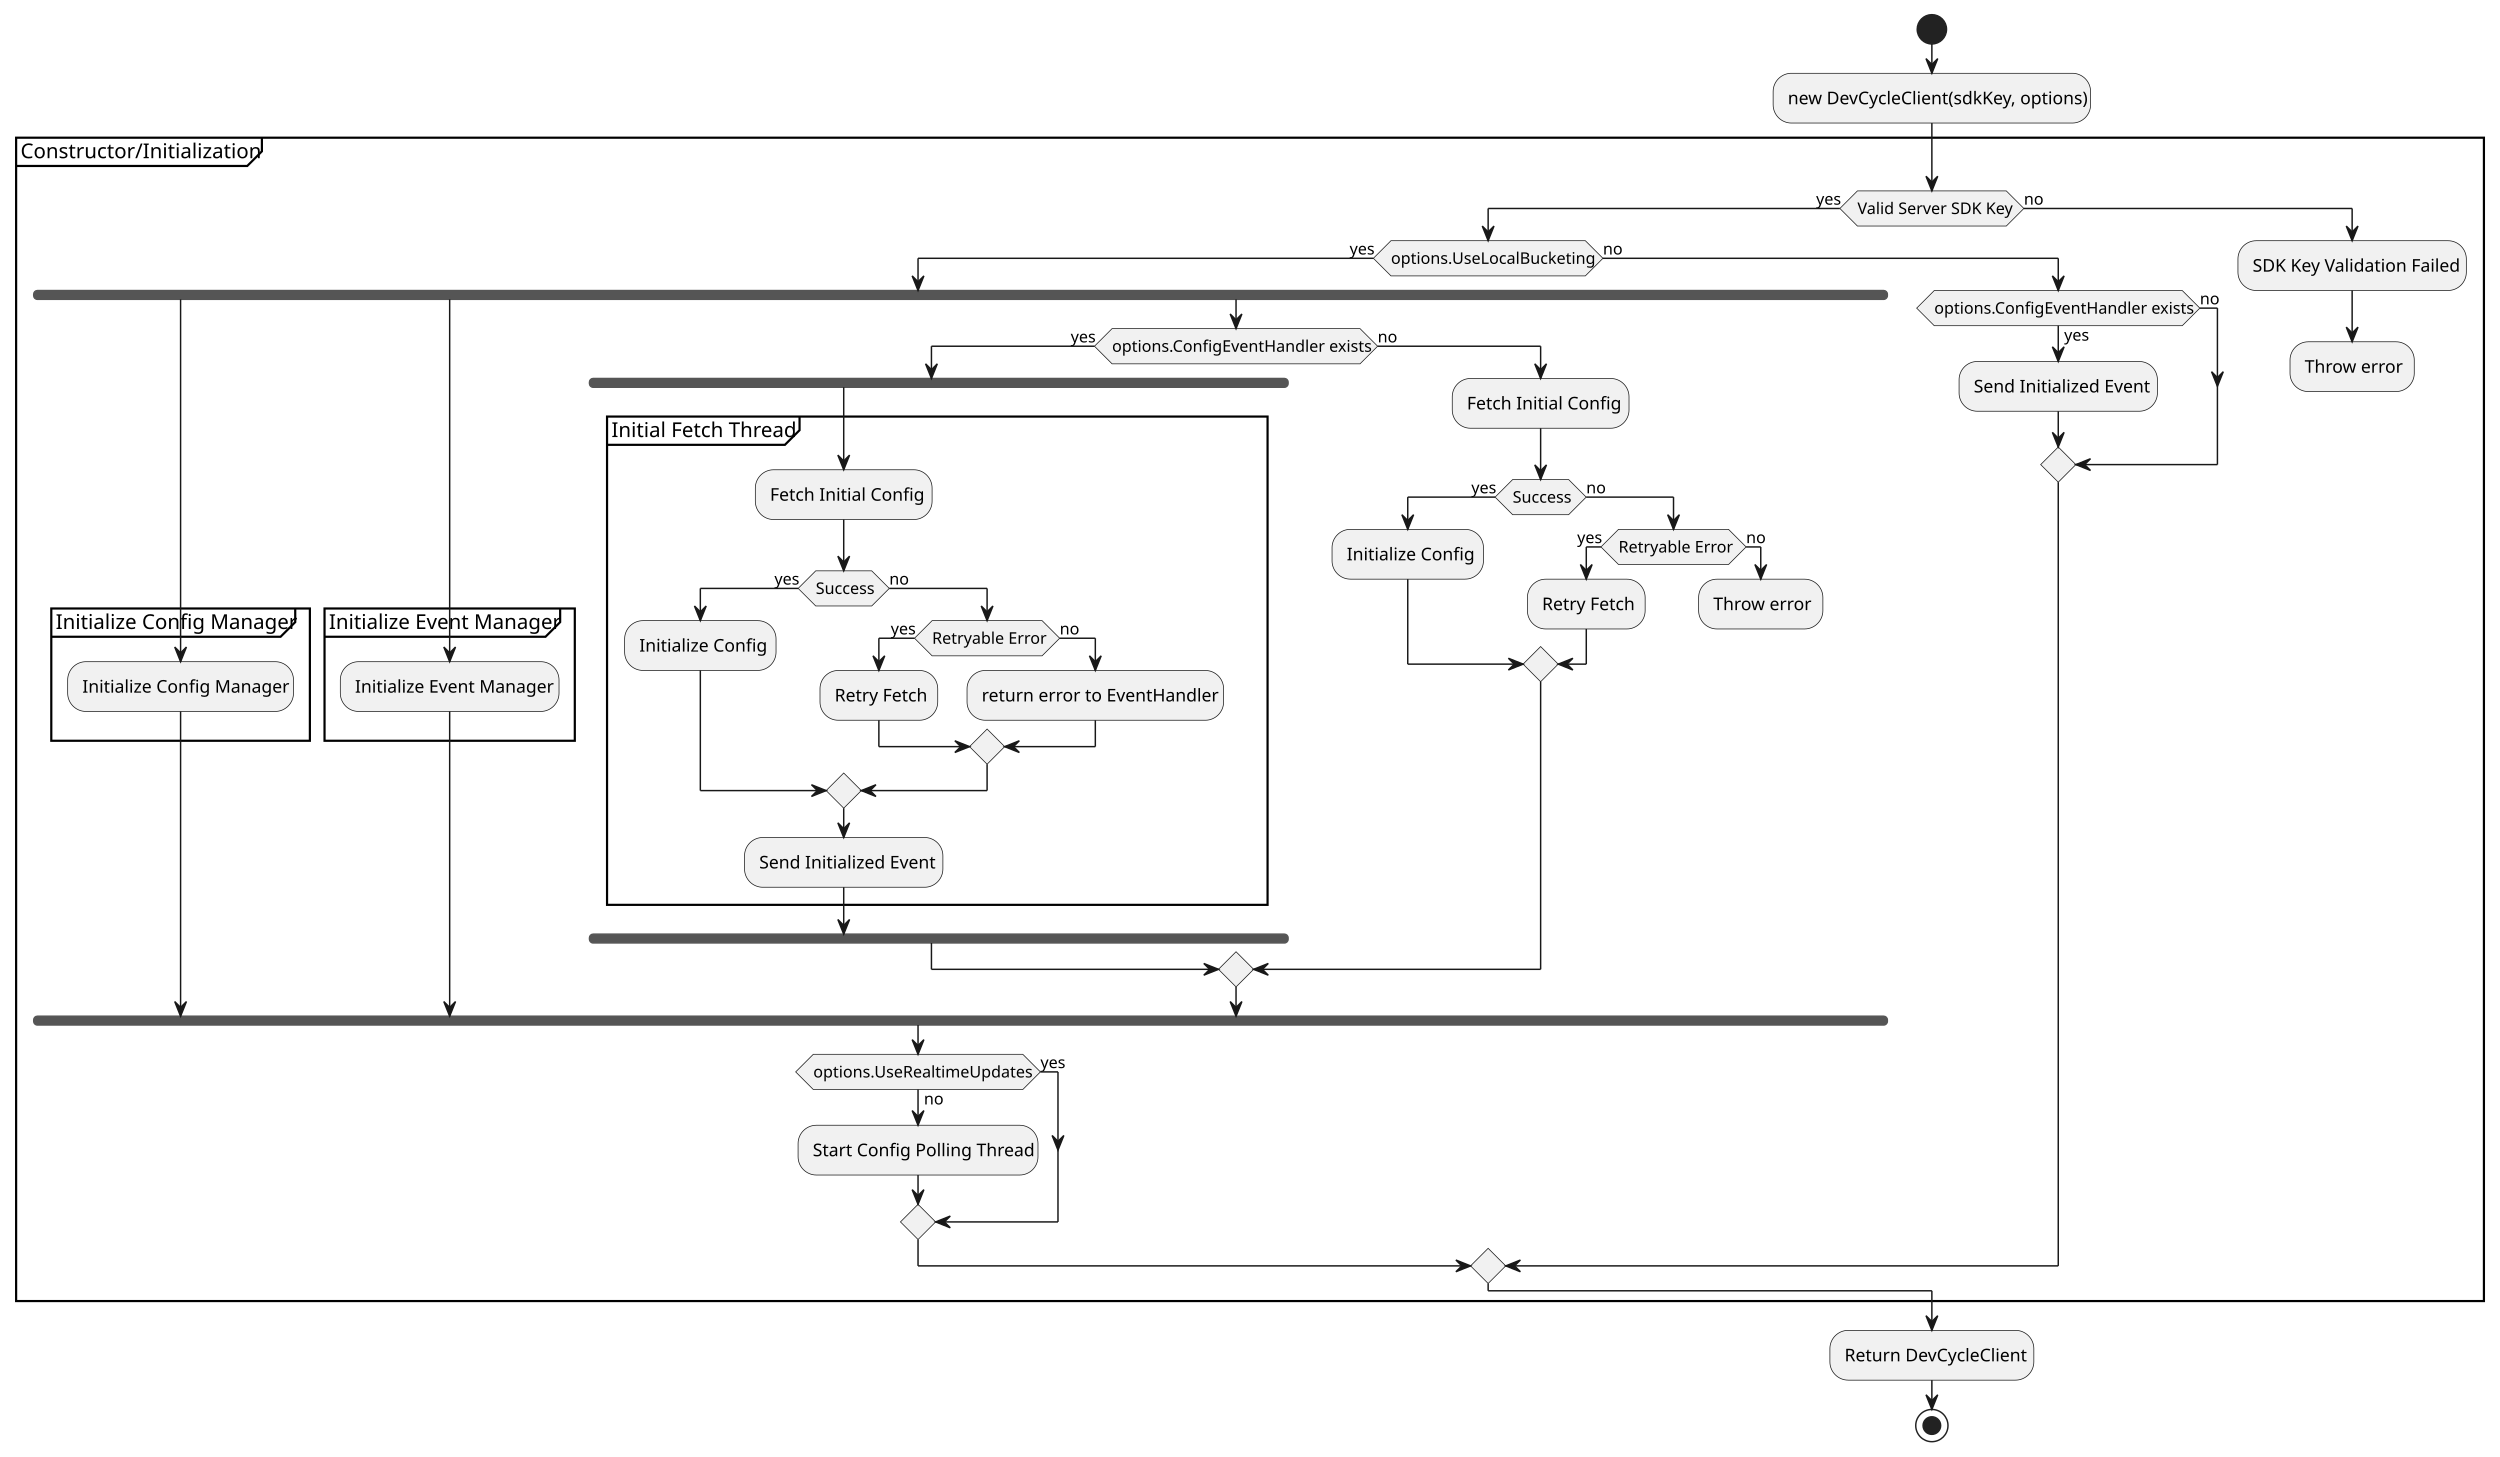
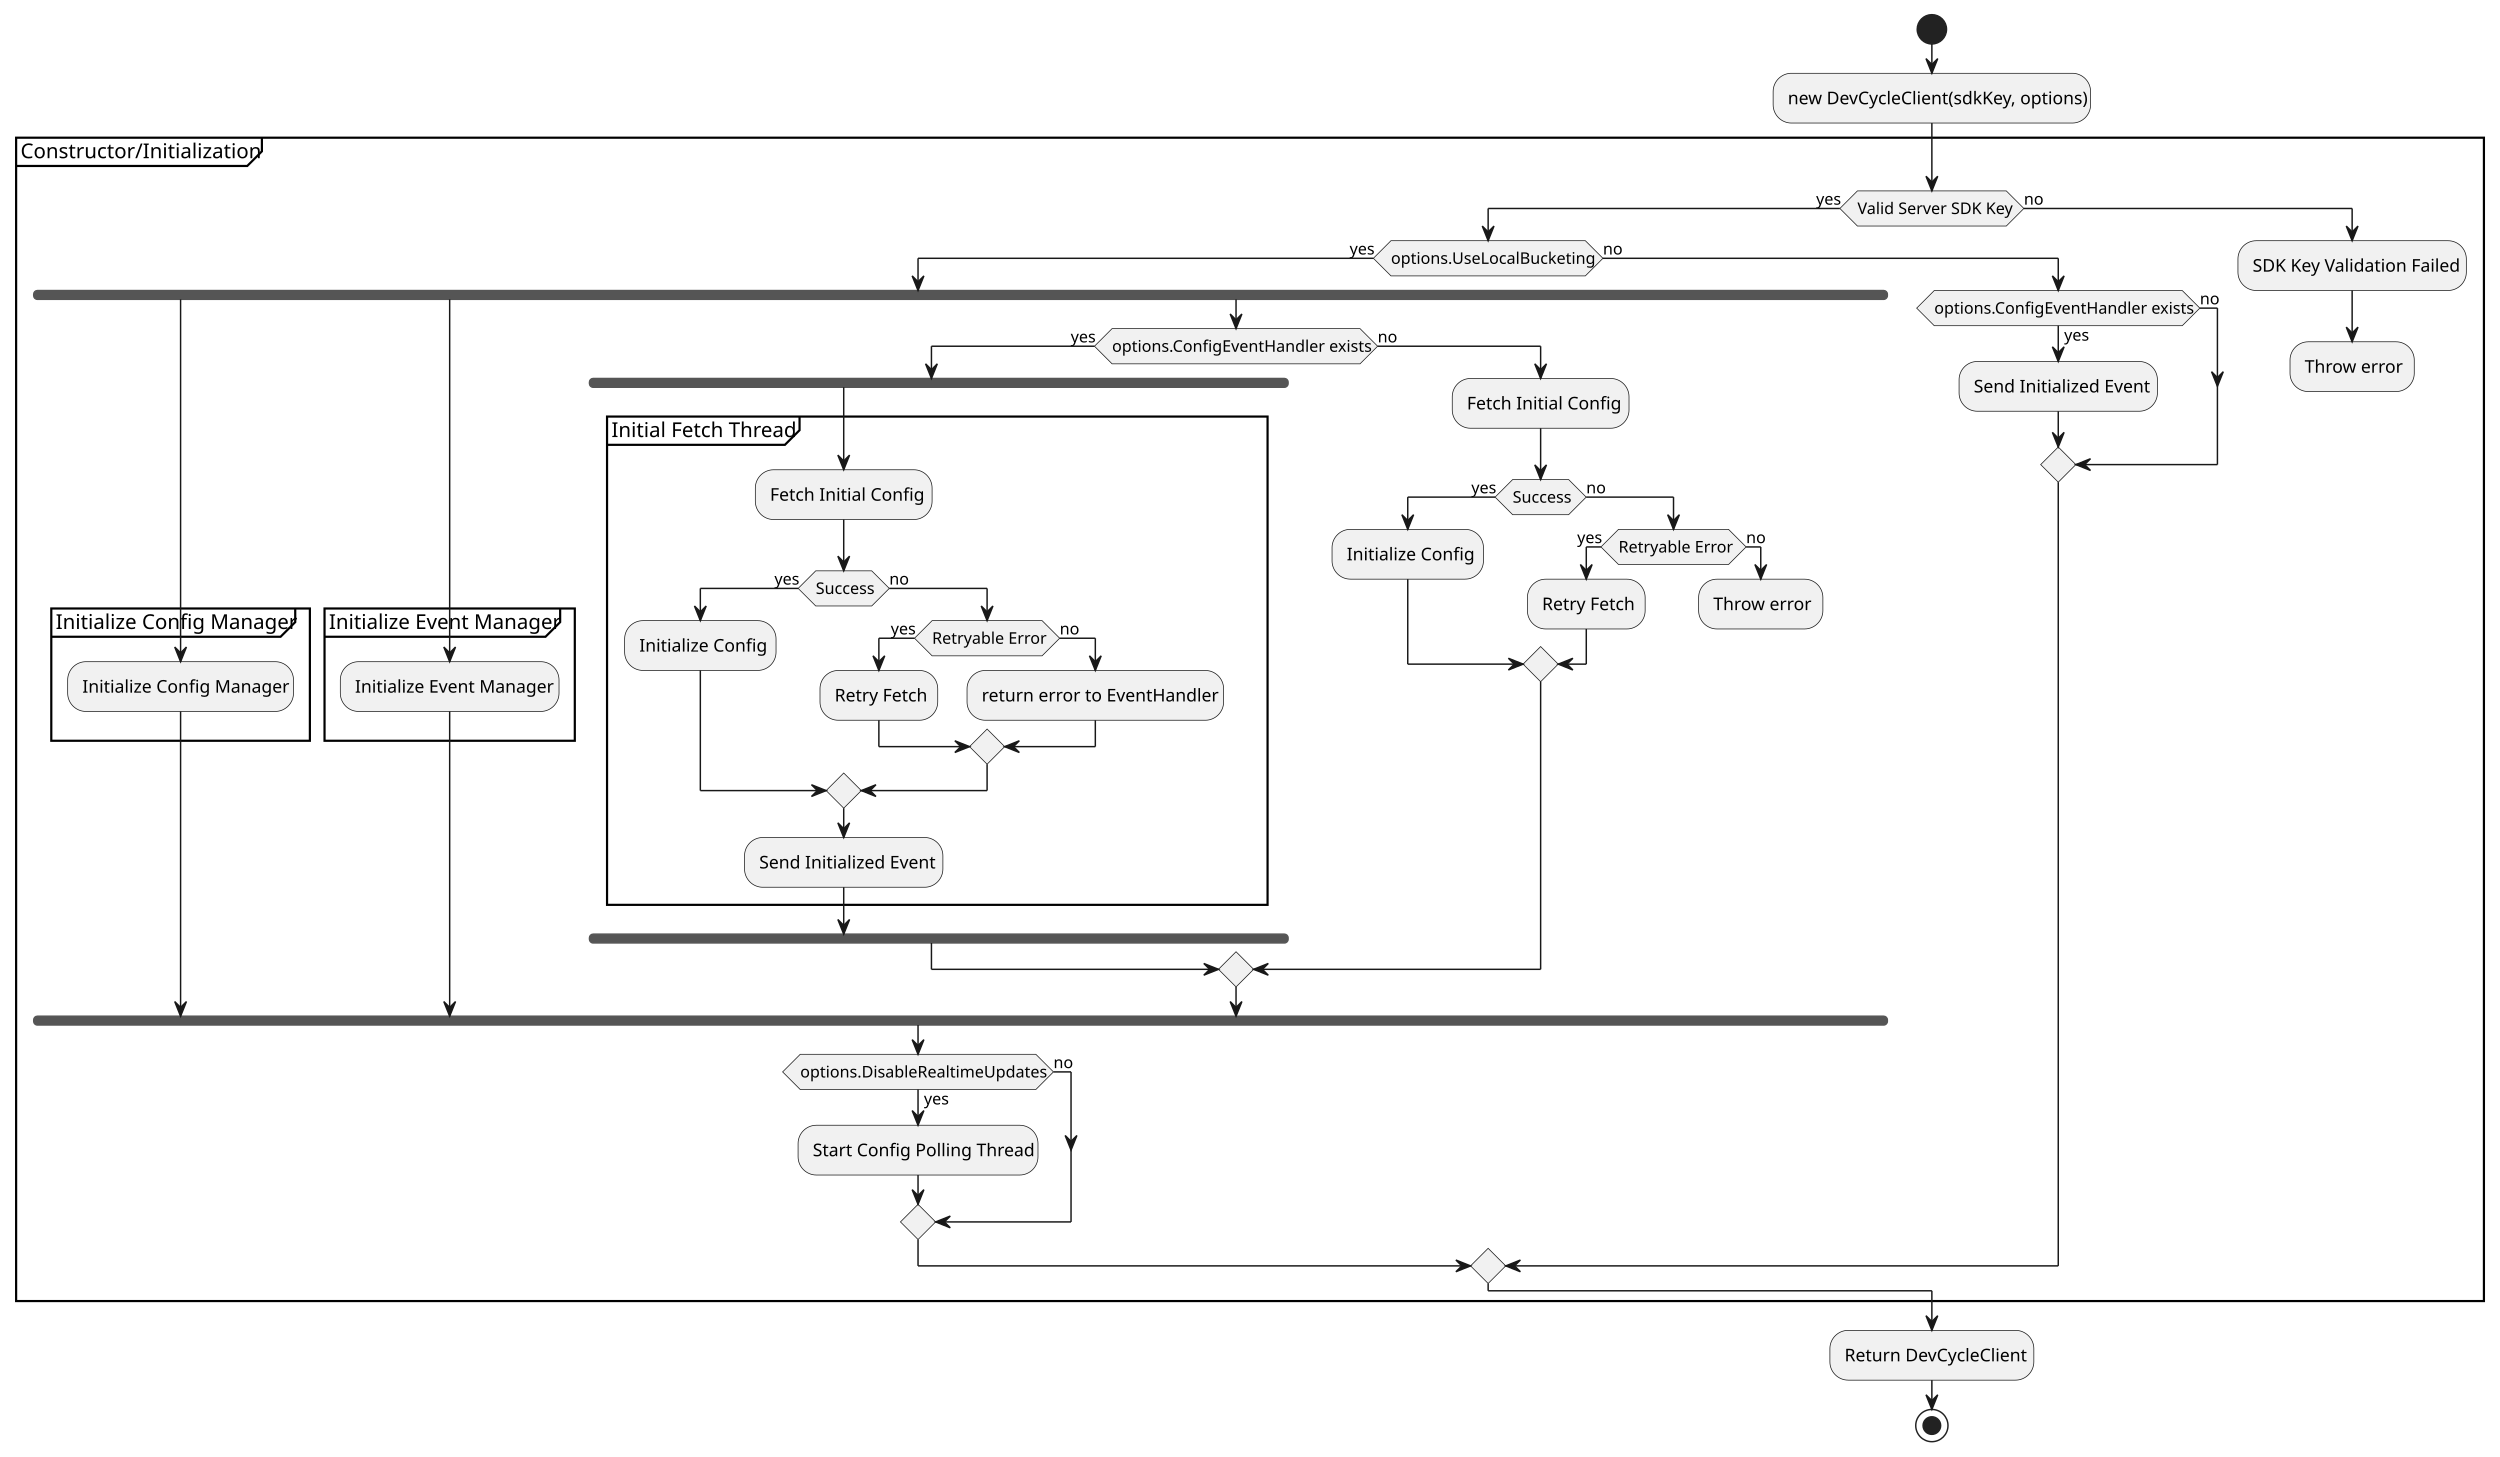
<svg xmlns="http://www.w3.org/2000/svg" contentStyleType="text/css" data-diagram-type="ACTIVITY" height="994px" preserveAspectRatio="none" style="width:1706px;height:994px;background:#FFFFFF;" version="1.1" viewBox="0 0 1706 994" width="1706px" zoomAndPan="magnify">
  <defs />
  <g>
    <ellipse cx="1318.305" cy="20" fill="#222222" rx="10" ry="10" style="stroke:#222222;stroke-width:1;" />
    <rect fill="#F1F1F1" height="33.969" rx="12.5" ry="12.5" style="stroke:#181818;stroke-width:0.5;" width="216.629" x="1209.991" y="50" />
    <text fill="#000000" font-family="sans-serif" font-size="12" lengthAdjust="spacing" textLength="196.629" x="1219.991" y="71.139">new DevCycleClient(sdkKey, options)</text>
    <rect fill="transparent" height="793.871" style="stroke:#000000;stroke-width:1.5;" width="1684.032" x="11" y="93.969" />
    <path d="M178.719,93.969 L178.719,103.266 L168.719,113.266 L11,113.266 " fill="transparent" style="stroke:#000000;stroke-width:1.5;" />
    <text fill="#000000" font-family="sans-serif" font-size="14" lengthAdjust="spacing" textLength="157.719" x="14" y="107.964">Constructor/Initialization</text>
    <polygon fill="#F1F1F1" points="1267.524,130.266,1369.086,130.266,1381.086,142.266,1369.086,154.266,1267.524,154.266,1255.524,142.266,1267.524,130.266" style="stroke:#181818;stroke-width:0.5;" />
    <text fill="#000000" font-family="sans-serif" font-size="11" lengthAdjust="spacing" textLength="101.562" x="1267.524" y="146.074">Valid Server SDK Key</text>
    <text fill="#000000" font-family="sans-serif" font-size="11" lengthAdjust="spacing" textLength="16.226" x="1239.298" y="139.671">yes</text>
    <text fill="#000000" font-family="sans-serif" font-size="11" lengthAdjust="spacing" textLength="12.826" x="1381.086" y="139.671">no</text>
    <polygon fill="#F1F1F1" points="949.179,164.266,1081.84,164.266,1093.84,176.266,1081.84,188.266,949.179,188.266,937.179,176.266,949.179,164.266" style="stroke:#181818;stroke-width:0.5;" />
    <text fill="#000000" font-family="sans-serif" font-size="11" lengthAdjust="spacing" textLength="132.661" x="949.179" y="180.074">options.UseLocalBucketing</text>
    <text fill="#000000" font-family="sans-serif" font-size="11" lengthAdjust="spacing" textLength="16.226" x="920.953" y="173.671">yes</text>
    <text fill="#000000" font-family="sans-serif" font-size="11" lengthAdjust="spacing" textLength="12.826" x="1093.84" y="173.671">no</text>
    <rect fill="#555555" height="6" rx="2.5" ry="2.5" style="stroke:#555555;stroke-width:1;" width="1264.933" x="23" y="198.266" />
    <rect fill="transparent" height="90.266" style="stroke:#000000;stroke-width:1.5;" width="176.461" x="35" y="415.234" />
    <path d="M201.461,415.234 L201.461,424.531 L191.461,434.531 L35,434.531 " fill="transparent" style="stroke:#000000;stroke-width:1.5;" />
    <text fill="#000000" font-family="sans-serif" font-size="14" lengthAdjust="spacing" textLength="156.461" x="38" y="429.229">Initialize Config Manager</text>
    <rect fill="#F1F1F1" height="33.969" rx="12.5" ry="12.5" style="stroke:#181818;stroke-width:0.5;" width="154.109" x="46.176" y="451.531" />
    <text fill="#000000" font-family="sans-serif" font-size="12" lengthAdjust="spacing" textLength="134.109" x="56.176" y="472.67">Initialize Config Manager</text>
    <rect fill="transparent" height="90.266" style="stroke:#000000;stroke-width:1.5;" width="170.787" x="221.461" y="415.234" />
    <path d="M382.248,415.234 L382.248,424.531 L372.248,434.531 L221.461,434.531 " fill="transparent" style="stroke:#000000;stroke-width:1.5;" />
    <text fill="#000000" font-family="sans-serif" font-size="14" lengthAdjust="spacing" textLength="150.787" x="224.461" y="429.229">Initialize Event Manager</text>
    <rect fill="#F1F1F1" height="33.969" rx="12.5" ry="12.5" style="stroke:#181818;stroke-width:0.5;" width="149.246" x="232.231" y="451.531" />
    <text fill="#000000" font-family="sans-serif" font-size="12" lengthAdjust="spacing" textLength="129.246" x="242.231" y="472.67">Initialize Event Manager</text>
    <polygon fill="#F1F1F1" points="758.855,224.266,928.092,224.266,940.092,236.266,928.092,248.266,758.855,248.266,746.855,236.266,758.855,224.266" style="stroke:#181818;stroke-width:0.5;" />
    <text fill="#000000" font-family="sans-serif" font-size="11" lengthAdjust="spacing" textLength="169.238" x="758.855" y="240.074">options.ConfigEventHandler exists</text>
    <text fill="#000000" font-family="sans-serif" font-size="11" lengthAdjust="spacing" textLength="16.226" x="730.629" y="233.671">yes</text>
    <text fill="#000000" font-family="sans-serif" font-size="11" lengthAdjust="spacing" textLength="12.826" x="940.092" y="233.671">no</text>
    <rect fill="#555555" height="6" rx="2.5" ry="2.5" style="stroke:#555555;stroke-width:1;" width="476.74" x="402.248" y="258.266" />
    <rect fill="transparent" height="333.203" style="stroke:#000000;stroke-width:1.5;" width="450.74" x="414.248" y="284.266" />
    <path d="M545.613,284.266 L545.613,293.562 L535.613,303.562 L414.248,303.562 " fill="transparent" style="stroke:#000000;stroke-width:1.5;" />
    <text fill="#000000" font-family="sans-serif" font-size="14" lengthAdjust="spacing" textLength="121.365" x="417.248" y="298.261">Initial Fetch Thread</text>
    <rect fill="#F1F1F1" height="33.969" rx="12.5" ry="12.5" style="stroke:#181818;stroke-width:0.5;" width="120.623" x="515.439" y="320.562" />
    <text fill="#000000" font-family="sans-serif" font-size="12" lengthAdjust="spacing" textLength="100.623" x="525.439" y="341.701">Fetch Initial Config</text>
    <polygon fill="#F1F1F1" points="556.659,389.531,594.842,389.531,606.842,401.531,594.842,413.531,556.659,413.531,544.659,401.531,556.659,389.531" style="stroke:#181818;stroke-width:0.5;" />
    <text fill="#000000" font-family="sans-serif" font-size="11" lengthAdjust="spacing" textLength="38.183" x="556.659" y="405.339">Success</text>
    <text fill="#000000" font-family="sans-serif" font-size="11" lengthAdjust="spacing" textLength="16.226" x="528.433" y="398.937">yes</text>
    <text fill="#000000" font-family="sans-serif" font-size="11" lengthAdjust="spacing" textLength="12.826" x="606.842" y="398.937">no</text>
    <rect fill="#F1F1F1" height="33.969" rx="12.5" ry="12.5" style="stroke:#181818;stroke-width:0.5;" width="103.32" x="426.248" y="423.531" />
    <text fill="#000000" font-family="sans-serif" font-size="12" lengthAdjust="spacing" textLength="83.32" x="436.248" y="444.67">Initialize Config</text>
    <polygon fill="#F1F1F1" points="636.063,423.531,711.124,423.531,723.124,435.531,711.124,447.531,636.063,447.531,624.063,435.531,636.063,423.531" style="stroke:#181818;stroke-width:0.5;" />
    <text fill="#000000" font-family="sans-serif" font-size="11" lengthAdjust="spacing" textLength="75.061" x="636.063" y="439.339">Retryable Error</text>
    <text fill="#000000" font-family="sans-serif" font-size="11" lengthAdjust="spacing" textLength="16.226" x="607.837" y="432.937">yes</text>
    <text fill="#000000" font-family="sans-serif" font-size="11" lengthAdjust="spacing" textLength="12.826" x="723.124" y="432.937">no</text>
    <rect fill="#F1F1F1" height="33.969" rx="12.5" ry="12.5" style="stroke:#181818;stroke-width:0.5;" width="80.34" x="559.568" y="457.531" />
    <text fill="#000000" font-family="sans-serif" font-size="12" lengthAdjust="spacing" textLength="60.34" x="569.568" y="478.67">Retry Fetch</text>
    <rect fill="#F1F1F1" height="33.969" rx="12.5" ry="12.5" style="stroke:#181818;stroke-width:0.5;" width="175.08" x="659.908" y="457.531" />
    <text fill="#000000" font-family="sans-serif" font-size="12" lengthAdjust="spacing" textLength="155.08" x="669.908" y="478.67">return error to EventHandler</text>
    <polygon fill="#F1F1F1" points="673.593,497.5,685.593,509.5,673.593,521.5,661.593,509.5,673.593,497.5" style="stroke:#181818;stroke-width:0.5;" />
    <polygon fill="#F1F1F1" points="575.751,527.5,587.751,539.5,575.751,551.5,563.751,539.5,575.751,527.5" style="stroke:#181818;stroke-width:0.5;" />
    <rect fill="#F1F1F1" height="33.969" rx="12.5" ry="12.5" style="stroke:#181818;stroke-width:0.5;" width="135.353" x="508.074" y="571.5" />
    <text fill="#000000" font-family="sans-serif" font-size="12" lengthAdjust="spacing" textLength="115.353" x="518.074" y="592.639">Send Initialized Event</text>
    <rect fill="#555555" height="6" rx="2.5" ry="2.5" style="stroke:#555555;stroke-width:1;" width="476.74" x="402.248" y="637.469" />
    <rect fill="#F1F1F1" height="33.969" rx="12.5" ry="12.5" style="stroke:#181818;stroke-width:0.5;" width="120.623" x="991.017" y="258.266" />
    <text fill="#000000" font-family="sans-serif" font-size="12" lengthAdjust="spacing" textLength="100.623" x="1001.017" y="279.404">Fetch Initial Config</text>
    <polygon fill="#F1F1F1" points="1032.237,327.234,1070.42,327.234,1082.42,339.234,1070.42,351.234,1032.237,351.234,1020.237,339.234,1032.237,327.234" style="stroke:#181818;stroke-width:0.5;" />
    <text fill="#000000" font-family="sans-serif" font-size="11" lengthAdjust="spacing" textLength="38.183" x="1032.237" y="343.043">Success</text>
    <text fill="#000000" font-family="sans-serif" font-size="11" lengthAdjust="spacing" textLength="16.226" x="1004.011" y="336.64">yes</text>
    <text fill="#000000" font-family="sans-serif" font-size="11" lengthAdjust="spacing" textLength="12.826" x="1082.42" y="336.64">no</text>
    <rect fill="#F1F1F1" height="33.969" rx="12.5" ry="12.5" style="stroke:#181818;stroke-width:0.5;" width="103.32" x="908.988" y="361.234" />
    <text fill="#000000" font-family="sans-serif" font-size="12" lengthAdjust="spacing" textLength="83.32" x="918.988" y="382.373">Initialize Config</text>
    <polygon fill="#F1F1F1" points="1104.478,361.234,1179.54,361.234,1191.54,373.234,1179.54,385.234,1104.478,385.234,1092.478,373.234,1104.478,361.234" style="stroke:#181818;stroke-width:0.5;" />
    <text fill="#000000" font-family="sans-serif" font-size="11" lengthAdjust="spacing" textLength="75.061" x="1104.478" y="377.043">Retryable Error</text>
    <text fill="#000000" font-family="sans-serif" font-size="11" lengthAdjust="spacing" textLength="16.226" x="1076.252" y="370.64">yes</text>
    <text fill="#000000" font-family="sans-serif" font-size="11" lengthAdjust="spacing" textLength="12.826" x="1191.54" y="370.64">no</text>
    <rect fill="#F1F1F1" height="33.969" rx="12.5" ry="12.5" style="stroke:#181818;stroke-width:0.5;" width="80.34" x="1042.309" y="395.234" />
    <text fill="#000000" font-family="sans-serif" font-size="12" lengthAdjust="spacing" textLength="60.34" x="1052.309" y="416.373">Retry Fetch</text>
    <rect fill="#F1F1F1" height="33.969" rx="12.5" ry="12.5" style="stroke:#181818;stroke-width:0.5;" width="84.787" x="1159.146" y="395.234" />
    <text fill="#000000" font-family="sans-serif" font-size="12" lengthAdjust="spacing" textLength="64.787" x="1169.146" y="416.373">Throw error</text>
    <polygon fill="#F1F1F1" points="1051.329,441.203,1063.329,453.203,1051.329,465.203,1039.329,453.203,1051.329,441.203" style="stroke:#181818;stroke-width:0.5;" />
    <polygon fill="#F1F1F1" points="843.473,649.469,855.473,661.469,843.473,673.469,831.473,661.469,843.473,649.469" style="stroke:#181818;stroke-width:0.5;" />
    <rect fill="#555555" height="6" rx="2.5" ry="2.5" style="stroke:#555555;stroke-width:1;" width="1264.933" x="23" y="693.469" />
    <rect fill="#F1F1F1" height="33.969" rx="12.5" ry="12.5" style="stroke:#181818;stroke-width:0.5;" width="163.713" x="544.61" y="767.871" />
    <text fill="#000000" font-family="sans-serif" font-size="12" lengthAdjust="spacing" textLength="143.713" x="554.61" y="789.01">Start Config Polling Thread</text>
-     <polygon fill="#F1F1F1" points="554.967,719.469,697.967,719.469,709.967,731.469,697.967,743.469,554.967,743.469,542.967,731.469,554.967,719.469" style="stroke:#181818;stroke-width:0.5;" />
-     <text fill="#000000" font-family="sans-serif" font-size="11" lengthAdjust="spacing" textLength="12.826" x="630.467" y="753.679">no</text>
-     <text fill="#000000" font-family="sans-serif" font-size="11" lengthAdjust="spacing" textLength="143" x="554.967" y="735.277">options.UseRealtimeUpdates</text>
-     <text fill="#000000" font-family="sans-serif" font-size="11" lengthAdjust="spacing" textLength="16.226" x="709.967" y="728.875">yes</text>
+     <polygon fill="#F1F1F1" points="546.056,719.469,706.877,719.469,718.877,731.469,706.877,743.469,546.056,743.469,534.056,731.469,546.056,719.469" style="stroke:#181818;stroke-width:0.5;" />
+     <text fill="#000000" font-family="sans-serif" font-size="11" lengthAdjust="spacing" textLength="16.226" x="630.467" y="753.679">yes</text>
+     <text fill="#000000" font-family="sans-serif" font-size="11" lengthAdjust="spacing" textLength="160.821" x="546.056" y="735.277">options.DisableRealtimeUpdates</text>
+     <text fill="#000000" font-family="sans-serif" font-size="11" lengthAdjust="spacing" textLength="12.826" x="718.877" y="728.875">no</text>
    <polygon fill="#F1F1F1" points="626.467,821.84,638.467,833.84,626.467,845.84,614.467,833.84,626.467,821.84" style="stroke:#181818;stroke-width:0.5;" />
    <rect fill="#F1F1F1" height="33.969" rx="12.5" ry="12.5" style="stroke:#181818;stroke-width:0.5;" width="135.353" x="1336.875" y="246.668" />
    <text fill="#000000" font-family="sans-serif" font-size="12" lengthAdjust="spacing" textLength="115.353" x="1346.875" y="267.807">Send Initialized Event</text>
    <polygon fill="#F1F1F1" points="1319.933,198.266,1489.171,198.266,1501.171,210.266,1489.171,222.266,1319.933,222.266,1307.933,210.266,1319.933,198.266" style="stroke:#181818;stroke-width:0.5;" />
    <text fill="#000000" font-family="sans-serif" font-size="11" lengthAdjust="spacing" textLength="16.226" x="1408.552" y="232.476">yes</text>
    <text fill="#000000" font-family="sans-serif" font-size="11" lengthAdjust="spacing" textLength="169.238" x="1319.933" y="214.074">options.ConfigEventHandler exists</text>
    <text fill="#000000" font-family="sans-serif" font-size="11" lengthAdjust="spacing" textLength="12.826" x="1501.171" y="207.671">no</text>
    <polygon fill="#F1F1F1" points="1404.552,305.039,1416.552,317.039,1404.552,329.039,1392.552,317.039,1404.552,305.039" style="stroke:#181818;stroke-width:0.5;" />
    <polygon fill="#F1F1F1" points="1015.509,851.84,1027.509,863.84,1015.509,875.84,1003.509,863.84,1015.509,851.84" style="stroke:#181818;stroke-width:0.5;" />
    <rect fill="#F1F1F1" height="33.969" rx="12.5" ry="12.5" style="stroke:#181818;stroke-width:0.5;" width="155.861" x="1527.171" y="164.266" />
    <text fill="#000000" font-family="sans-serif" font-size="12" lengthAdjust="spacing" textLength="135.861" x="1537.171" y="185.404">SDK Key Validation Failed</text>
    <rect fill="#F1F1F1" height="33.969" rx="12.5" ry="12.5" style="stroke:#181818;stroke-width:0.5;" width="84.787" x="1562.708" y="233.234" />
    <text fill="#000000" font-family="sans-serif" font-size="12" lengthAdjust="spacing" textLength="64.787" x="1572.708" y="254.373">Throw error</text>
    <rect fill="#F1F1F1" height="33.969" rx="12.5" ry="12.5" style="stroke:#181818;stroke-width:0.5;" width="139.168" x="1248.721" y="907.84" />
    <text fill="#000000" font-family="sans-serif" font-size="12" lengthAdjust="spacing" textLength="119.168" x="1258.721" y="928.979">Return DevCycleClient</text>
    <ellipse cx="1318.305" cy="972.809" fill="transparent" rx="11" ry="11" style="stroke:#222222;stroke-width:1;" />
    <ellipse cx="1318.305" cy="972.809" fill="#222222" rx="6" ry="6" style="stroke:#222222;stroke-width:1;" />
    <line style="stroke:#181818;stroke-width:1;" x1="1318.305" x2="1318.305" y1="30" y2="50" />
    <polygon fill="#181818" points="1314.305,40,1318.305,50,1322.305,40,1318.305,44" style="stroke:#181818;stroke-width:1;" />
    <line style="stroke:#181818;stroke-width:1;" x1="624.063" x2="599.738" y1="435.531" y2="435.531" />
    <line style="stroke:#181818;stroke-width:1;" x1="599.738" x2="599.738" y1="435.531" y2="457.531" />
    <polygon fill="#181818" points="595.738,447.531,599.738,457.531,603.738,447.531,599.738,451.531" style="stroke:#181818;stroke-width:1;" />
    <line style="stroke:#181818;stroke-width:1;" x1="723.124" x2="747.448" y1="435.531" y2="435.531" />
    <line style="stroke:#181818;stroke-width:1;" x1="747.448" x2="747.448" y1="435.531" y2="457.531" />
    <polygon fill="#181818" points="743.448,447.531,747.448,457.531,751.448,447.531,747.448,451.531" style="stroke:#181818;stroke-width:1;" />
    <line style="stroke:#181818;stroke-width:1;" x1="599.738" x2="599.738" y1="491.5" y2="509.5" />
    <line style="stroke:#181818;stroke-width:1;" x1="599.738" x2="661.593" y1="509.5" y2="509.5" />
    <polygon fill="#181818" points="651.593,505.5,661.593,509.5,651.593,513.5,655.593,509.5" style="stroke:#181818;stroke-width:1;" />
    <line style="stroke:#181818;stroke-width:1;" x1="747.448" x2="747.448" y1="491.5" y2="509.5" />
    <line style="stroke:#181818;stroke-width:1;" x1="747.448" x2="685.593" y1="509.5" y2="509.5" />
    <polygon fill="#181818" points="695.593,505.5,685.593,509.5,695.593,513.5,691.593,509.5" style="stroke:#181818;stroke-width:1;" />
    <line style="stroke:#181818;stroke-width:1;" x1="544.659" x2="477.908" y1="401.531" y2="401.531" />
    <line style="stroke:#181818;stroke-width:1;" x1="477.908" x2="477.908" y1="401.531" y2="423.531" />
    <polygon fill="#181818" points="473.908,413.531,477.908,423.531,481.908,413.531,477.908,417.531" style="stroke:#181818;stroke-width:1;" />
    <line style="stroke:#181818;stroke-width:1;" x1="606.842" x2="673.593" y1="401.531" y2="401.531" />
    <line style="stroke:#181818;stroke-width:1;" x1="673.593" x2="673.593" y1="401.531" y2="423.531" />
    <polygon fill="#181818" points="669.593,413.531,673.593,423.531,677.593,413.531,673.593,417.531" style="stroke:#181818;stroke-width:1;" />
    <line style="stroke:#181818;stroke-width:1;" x1="477.908" x2="477.908" y1="457.5" y2="539.5" />
    <line style="stroke:#181818;stroke-width:1;" x1="477.908" x2="563.751" y1="539.5" y2="539.5" />
    <polygon fill="#181818" points="553.751,535.5,563.751,539.5,553.751,543.5,557.751,539.5" style="stroke:#181818;stroke-width:1;" />
    <line style="stroke:#181818;stroke-width:1;" x1="673.593" x2="673.593" y1="521.5" y2="539.5" />
    <line style="stroke:#181818;stroke-width:1;" x1="673.593" x2="587.751" y1="539.5" y2="539.5" />
    <polygon fill="#181818" points="597.751,535.5,587.751,539.5,597.751,543.5,593.751,539.5" style="stroke:#181818;stroke-width:1;" />
    <line style="stroke:#181818;stroke-width:1;" x1="575.751" x2="575.751" y1="354.531" y2="389.531" />
    <polygon fill="#181818" points="571.751,379.531,575.751,389.531,579.751,379.531,575.751,383.531" style="stroke:#181818;stroke-width:1;" />
    <line style="stroke:#181818;stroke-width:1;" x1="575.751" x2="575.751" y1="551.5" y2="571.5" />
    <polygon fill="#181818" points="571.751,561.5,575.751,571.5,579.751,561.5,575.751,565.5" style="stroke:#181818;stroke-width:1;" />
    <line style="stroke:#181818;stroke-width:1;" x1="575.751" x2="575.751" y1="264.266" y2="320.562" />
    <polygon fill="#181818" points="571.751,310.562,575.751,320.562,579.751,310.562,575.751,314.562" style="stroke:#181818;stroke-width:1;" />
    <line style="stroke:#181818;stroke-width:1;" x1="575.751" x2="575.751" y1="605.469" y2="637.469" />
    <polygon fill="#181818" points="571.751,627.469,575.751,637.469,579.751,627.469,575.751,631.469" style="stroke:#181818;stroke-width:1;" />
    <line style="stroke:#181818;stroke-width:1;" x1="1092.478" x2="1082.478" y1="373.234" y2="373.234" />
    <line style="stroke:#181818;stroke-width:1;" x1="1082.478" x2="1082.478" y1="373.234" y2="395.234" />
    <polygon fill="#181818" points="1078.478,385.234,1082.478,395.234,1086.478,385.234,1082.478,389.234" style="stroke:#181818;stroke-width:1;" />
    <line style="stroke:#181818;stroke-width:1;" x1="1191.54" x2="1201.54" y1="373.234" y2="373.234" />
    <line style="stroke:#181818;stroke-width:1;" x1="1201.54" x2="1201.54" y1="373.234" y2="395.234" />
    <polygon fill="#181818" points="1197.54,385.234,1201.54,395.234,1205.54,385.234,1201.54,389.234" style="stroke:#181818;stroke-width:1;" />
    <line style="stroke:#181818;stroke-width:1;" x1="1082.478" x2="1082.478" y1="429.203" y2="453.203" />
    <line style="stroke:#181818;stroke-width:1;" x1="1082.478" x2="1063.329" y1="453.203" y2="453.203" />
    <polygon fill="#181818" points="1073.329,449.203,1063.329,453.203,1073.329,457.203,1069.329,453.203" style="stroke:#181818;stroke-width:1;" />
    <line style="stroke:#181818;stroke-width:1;" x1="1020.237" x2="960.648" y1="339.234" y2="339.234" />
    <line style="stroke:#181818;stroke-width:1;" x1="960.648" x2="960.648" y1="339.234" y2="361.234" />
    <polygon fill="#181818" points="956.648,351.234,960.648,361.234,964.648,351.234,960.648,355.234" style="stroke:#181818;stroke-width:1;" />
    <line style="stroke:#181818;stroke-width:1;" x1="1082.42" x2="1142.009" y1="339.234" y2="339.234" />
    <line style="stroke:#181818;stroke-width:1;" x1="1142.009" x2="1142.009" y1="339.234" y2="361.234" />
    <polygon fill="#181818" points="1138.009,351.234,1142.009,361.234,1146.009,351.234,1142.009,355.234" style="stroke:#181818;stroke-width:1;" />
    <line style="stroke:#181818;stroke-width:1;" x1="960.648" x2="960.648" y1="395.203" y2="453.203" />
    <line style="stroke:#181818;stroke-width:1;" x1="960.648" x2="1039.329" y1="453.203" y2="453.203" />
    <polygon fill="#181818" points="1029.329,449.203,1039.329,453.203,1029.329,457.203,1033.329,453.203" style="stroke:#181818;stroke-width:1;" />
    <line style="stroke:#181818;stroke-width:1;" x1="1051.329" x2="1051.329" y1="292.234" y2="327.234" />
    <polygon fill="#181818" points="1047.329,317.234,1051.329,327.234,1055.329,317.234,1051.329,321.234" style="stroke:#181818;stroke-width:1;" />
    <line style="stroke:#181818;stroke-width:1;" x1="746.855" x2="635.618" y1="236.266" y2="236.266" />
    <line style="stroke:#181818;stroke-width:1;" x1="635.618" x2="635.618" y1="236.266" y2="258.266" />
    <polygon fill="#181818" points="631.618,248.266,635.618,258.266,639.618,248.266,635.618,252.266" style="stroke:#181818;stroke-width:1;" />
    <line style="stroke:#181818;stroke-width:1;" x1="940.092" x2="1051.329" y1="236.266" y2="236.266" />
    <line style="stroke:#181818;stroke-width:1;" x1="1051.329" x2="1051.329" y1="236.266" y2="258.266" />
    <polygon fill="#181818" points="1047.329,248.266,1051.329,258.266,1055.329,248.266,1051.329,252.266" style="stroke:#181818;stroke-width:1;" />
    <line style="stroke:#181818;stroke-width:1;" x1="635.618" x2="635.618" y1="643.469" y2="661.469" />
    <line style="stroke:#181818;stroke-width:1;" x1="635.618" x2="831.473" y1="661.469" y2="661.469" />
    <polygon fill="#181818" points="821.473,657.469,831.473,661.469,821.473,665.469,825.473,661.469" style="stroke:#181818;stroke-width:1;" />
    <line style="stroke:#181818;stroke-width:1;" x1="1051.329" x2="1051.329" y1="465.203" y2="661.469" />
    <line style="stroke:#181818;stroke-width:1;" x1="1051.329" x2="855.473" y1="661.469" y2="661.469" />
    <polygon fill="#181818" points="865.473,657.469,855.473,661.469,865.473,665.469,861.473,661.469" style="stroke:#181818;stroke-width:1;" />
    <line style="stroke:#181818;stroke-width:1;" x1="123.231" x2="123.231" y1="204.266" y2="451.531" />
    <polygon fill="#181818" points="119.231,441.531,123.231,451.531,127.231,441.531,123.231,445.531" style="stroke:#181818;stroke-width:1;" />
    <line style="stroke:#181818;stroke-width:1;" x1="306.854" x2="306.854" y1="204.266" y2="451.531" />
    <polygon fill="#181818" points="302.854,441.531,306.854,451.531,310.854,441.531,306.854,445.531" style="stroke:#181818;stroke-width:1;" />
    <line style="stroke:#181818;stroke-width:1;" x1="843.473" x2="843.473" y1="204.266" y2="224.266" />
    <polygon fill="#181818" points="839.473,214.266,843.473,224.266,847.473,214.266,843.473,218.266" style="stroke:#181818;stroke-width:1;" />
    <line style="stroke:#181818;stroke-width:1;" x1="123.231" x2="123.231" y1="485.5" y2="693.469" />
    <polygon fill="#181818" points="119.231,683.469,123.231,693.469,127.231,683.469,123.231,687.469" style="stroke:#181818;stroke-width:1;" />
    <line style="stroke:#181818;stroke-width:1;" x1="306.854" x2="306.854" y1="485.5" y2="693.469" />
    <polygon fill="#181818" points="302.854,683.469,306.854,693.469,310.854,683.469,306.854,687.469" style="stroke:#181818;stroke-width:1;" />
    <line style="stroke:#181818;stroke-width:1;" x1="843.473" x2="843.473" y1="673.469" y2="693.469" />
    <polygon fill="#181818" points="839.473,683.469,843.473,693.469,847.473,683.469,843.473,687.469" style="stroke:#181818;stroke-width:1;" />
    <line style="stroke:#181818;stroke-width:1;" x1="626.467" x2="626.467" y1="743.469" y2="767.871" />
    <polygon fill="#181818" points="622.467,757.871,626.467,767.871,630.467,757.871,626.467,761.871" style="stroke:#181818;stroke-width:1;" />
-     <line style="stroke:#181818;stroke-width:1;" x1="709.967" x2="721.967" y1="731.469" y2="731.469" />
-     <polygon fill="#181818" points="717.967,774.856,721.967,784.856,725.967,774.856,721.967,778.856" style="stroke:#181818;stroke-width:1;" />
-     <line style="stroke:#181818;stroke-width:1;" x1="721.967" x2="721.967" y1="731.469" y2="833.84" />
-     <line style="stroke:#181818;stroke-width:1;" x1="721.967" x2="638.467" y1="833.84" y2="833.84" />
+     <line style="stroke:#181818;stroke-width:1;" x1="718.877" x2="730.877" y1="731.469" y2="731.469" />
+     <polygon fill="#181818" points="726.877,774.856,730.877,784.856,734.877,774.856,730.877,778.856" style="stroke:#181818;stroke-width:1;" />
+     <line style="stroke:#181818;stroke-width:1;" x1="730.877" x2="730.877" y1="731.469" y2="833.84" />
+     <line style="stroke:#181818;stroke-width:1;" x1="730.877" x2="638.467" y1="833.84" y2="833.84" />
    <polygon fill="#181818" points="648.467,829.84,638.467,833.84,648.467,837.84,644.467,833.84" style="stroke:#181818;stroke-width:1;" />
    <line style="stroke:#181818;stroke-width:1;" x1="626.467" x2="626.467" y1="801.84" y2="821.84" />
    <polygon fill="#181818" points="622.467,811.84,626.467,821.84,630.467,811.84,626.467,815.84" style="stroke:#181818;stroke-width:1;" />
    <line style="stroke:#181818;stroke-width:1;" x1="626.467" x2="626.467" y1="699.469" y2="719.469" />
    <polygon fill="#181818" points="622.467,709.469,626.467,719.469,630.467,709.469,626.467,713.469" style="stroke:#181818;stroke-width:1;" />
    <line style="stroke:#181818;stroke-width:1;" x1="1404.552" x2="1404.552" y1="222.266" y2="246.668" />
    <polygon fill="#181818" points="1400.552,236.668,1404.552,246.668,1408.552,236.668,1404.552,240.668" style="stroke:#181818;stroke-width:1;" />
    <line style="stroke:#181818;stroke-width:1;" x1="1501.171" x2="1513.171" y1="210.266" y2="210.266" />
    <polygon fill="#181818" points="1509.171,253.652,1513.171,263.652,1517.171,253.652,1513.171,257.652" style="stroke:#181818;stroke-width:1;" />
    <line style="stroke:#181818;stroke-width:1;" x1="1513.171" x2="1513.171" y1="210.266" y2="317.039" />
    <line style="stroke:#181818;stroke-width:1;" x1="1513.171" x2="1416.552" y1="317.039" y2="317.039" />
    <polygon fill="#181818" points="1426.552,313.039,1416.552,317.039,1426.552,321.039,1422.552,317.039" style="stroke:#181818;stroke-width:1;" />
    <line style="stroke:#181818;stroke-width:1;" x1="1404.552" x2="1404.552" y1="280.637" y2="305.039" />
    <polygon fill="#181818" points="1400.552,295.039,1404.552,305.039,1408.552,295.039,1404.552,299.039" style="stroke:#181818;stroke-width:1;" />
    <line style="stroke:#181818;stroke-width:1;" x1="937.179" x2="626.467" y1="176.266" y2="176.266" />
    <line style="stroke:#181818;stroke-width:1;" x1="626.467" x2="626.467" y1="176.266" y2="198.266" />
    <polygon fill="#181818" points="622.467,188.266,626.467,198.266,630.467,188.266,626.467,192.266" style="stroke:#181818;stroke-width:1;" />
    <line style="stroke:#181818;stroke-width:1;" x1="1093.84" x2="1404.552" y1="176.266" y2="176.266" />
    <line style="stroke:#181818;stroke-width:1;" x1="1404.552" x2="1404.552" y1="176.266" y2="198.266" />
    <polygon fill="#181818" points="1400.552,188.266,1404.552,198.266,1408.552,188.266,1404.552,192.266" style="stroke:#181818;stroke-width:1;" />
    <line style="stroke:#181818;stroke-width:1;" x1="626.467" x2="626.467" y1="845.84" y2="863.84" />
    <line style="stroke:#181818;stroke-width:1;" x1="626.467" x2="1003.509" y1="863.84" y2="863.84" />
    <polygon fill="#181818" points="993.509,859.84,1003.509,863.84,993.509,867.84,997.509,863.84" style="stroke:#181818;stroke-width:1;" />
    <line style="stroke:#181818;stroke-width:1;" x1="1404.552" x2="1404.552" y1="329.039" y2="863.84" />
    <line style="stroke:#181818;stroke-width:1;" x1="1404.552" x2="1027.509" y1="863.84" y2="863.84" />
    <polygon fill="#181818" points="1037.509,859.84,1027.509,863.84,1037.509,867.84,1033.509,863.84" style="stroke:#181818;stroke-width:1;" />
    <line style="stroke:#181818;stroke-width:1;" x1="1605.102" x2="1605.102" y1="198.234" y2="233.234" />
    <polygon fill="#181818" points="1601.102,223.234,1605.102,233.234,1609.102,223.234,1605.102,227.234" style="stroke:#181818;stroke-width:1;" />
    <line style="stroke:#181818;stroke-width:1;" x1="1255.524" x2="1015.509" y1="142.266" y2="142.266" />
    <line style="stroke:#181818;stroke-width:1;" x1="1015.509" x2="1015.509" y1="142.266" y2="164.266" />
    <polygon fill="#181818" points="1011.509,154.266,1015.509,164.266,1019.509,154.266,1015.509,158.266" style="stroke:#181818;stroke-width:1;" />
    <line style="stroke:#181818;stroke-width:1;" x1="1381.086" x2="1605.102" y1="142.266" y2="142.266" />
    <line style="stroke:#181818;stroke-width:1;" x1="1605.102" x2="1605.102" y1="142.266" y2="164.266" />
    <polygon fill="#181818" points="1601.102,154.266,1605.102,164.266,1609.102,154.266,1605.102,158.266" style="stroke:#181818;stroke-width:1;" />
    <line style="stroke:#181818;stroke-width:1;" x1="1015.509" x2="1015.509" y1="875.84" y2="880.84" />
    <line style="stroke:#181818;stroke-width:1;" x1="1015.509" x2="1318.305" y1="880.84" y2="880.84" />
    <line style="stroke:#181818;stroke-width:1;" x1="1318.305" x2="1318.305" y1="880.84" y2="907.84" />
    <polygon fill="#181818" points="1314.305,897.84,1318.305,907.84,1322.305,897.84,1318.305,901.84" style="stroke:#181818;stroke-width:1;" />
    <line style="stroke:#181818;stroke-width:1;" x1="1318.305" x2="1318.305" y1="83.969" y2="130.266" />
    <polygon fill="#181818" points="1314.305,120.266,1318.305,130.266,1322.305,120.266,1318.305,124.266" style="stroke:#181818;stroke-width:1;" />
    <line style="stroke:#181818;stroke-width:1;" x1="1318.305" x2="1318.305" y1="941.809" y2="961.809" />
    <polygon fill="#181818" points="1314.305,951.809,1318.305,961.809,1322.305,951.809,1318.305,955.809" style="stroke:#181818;stroke-width:1;" />
  </g>
</svg>
